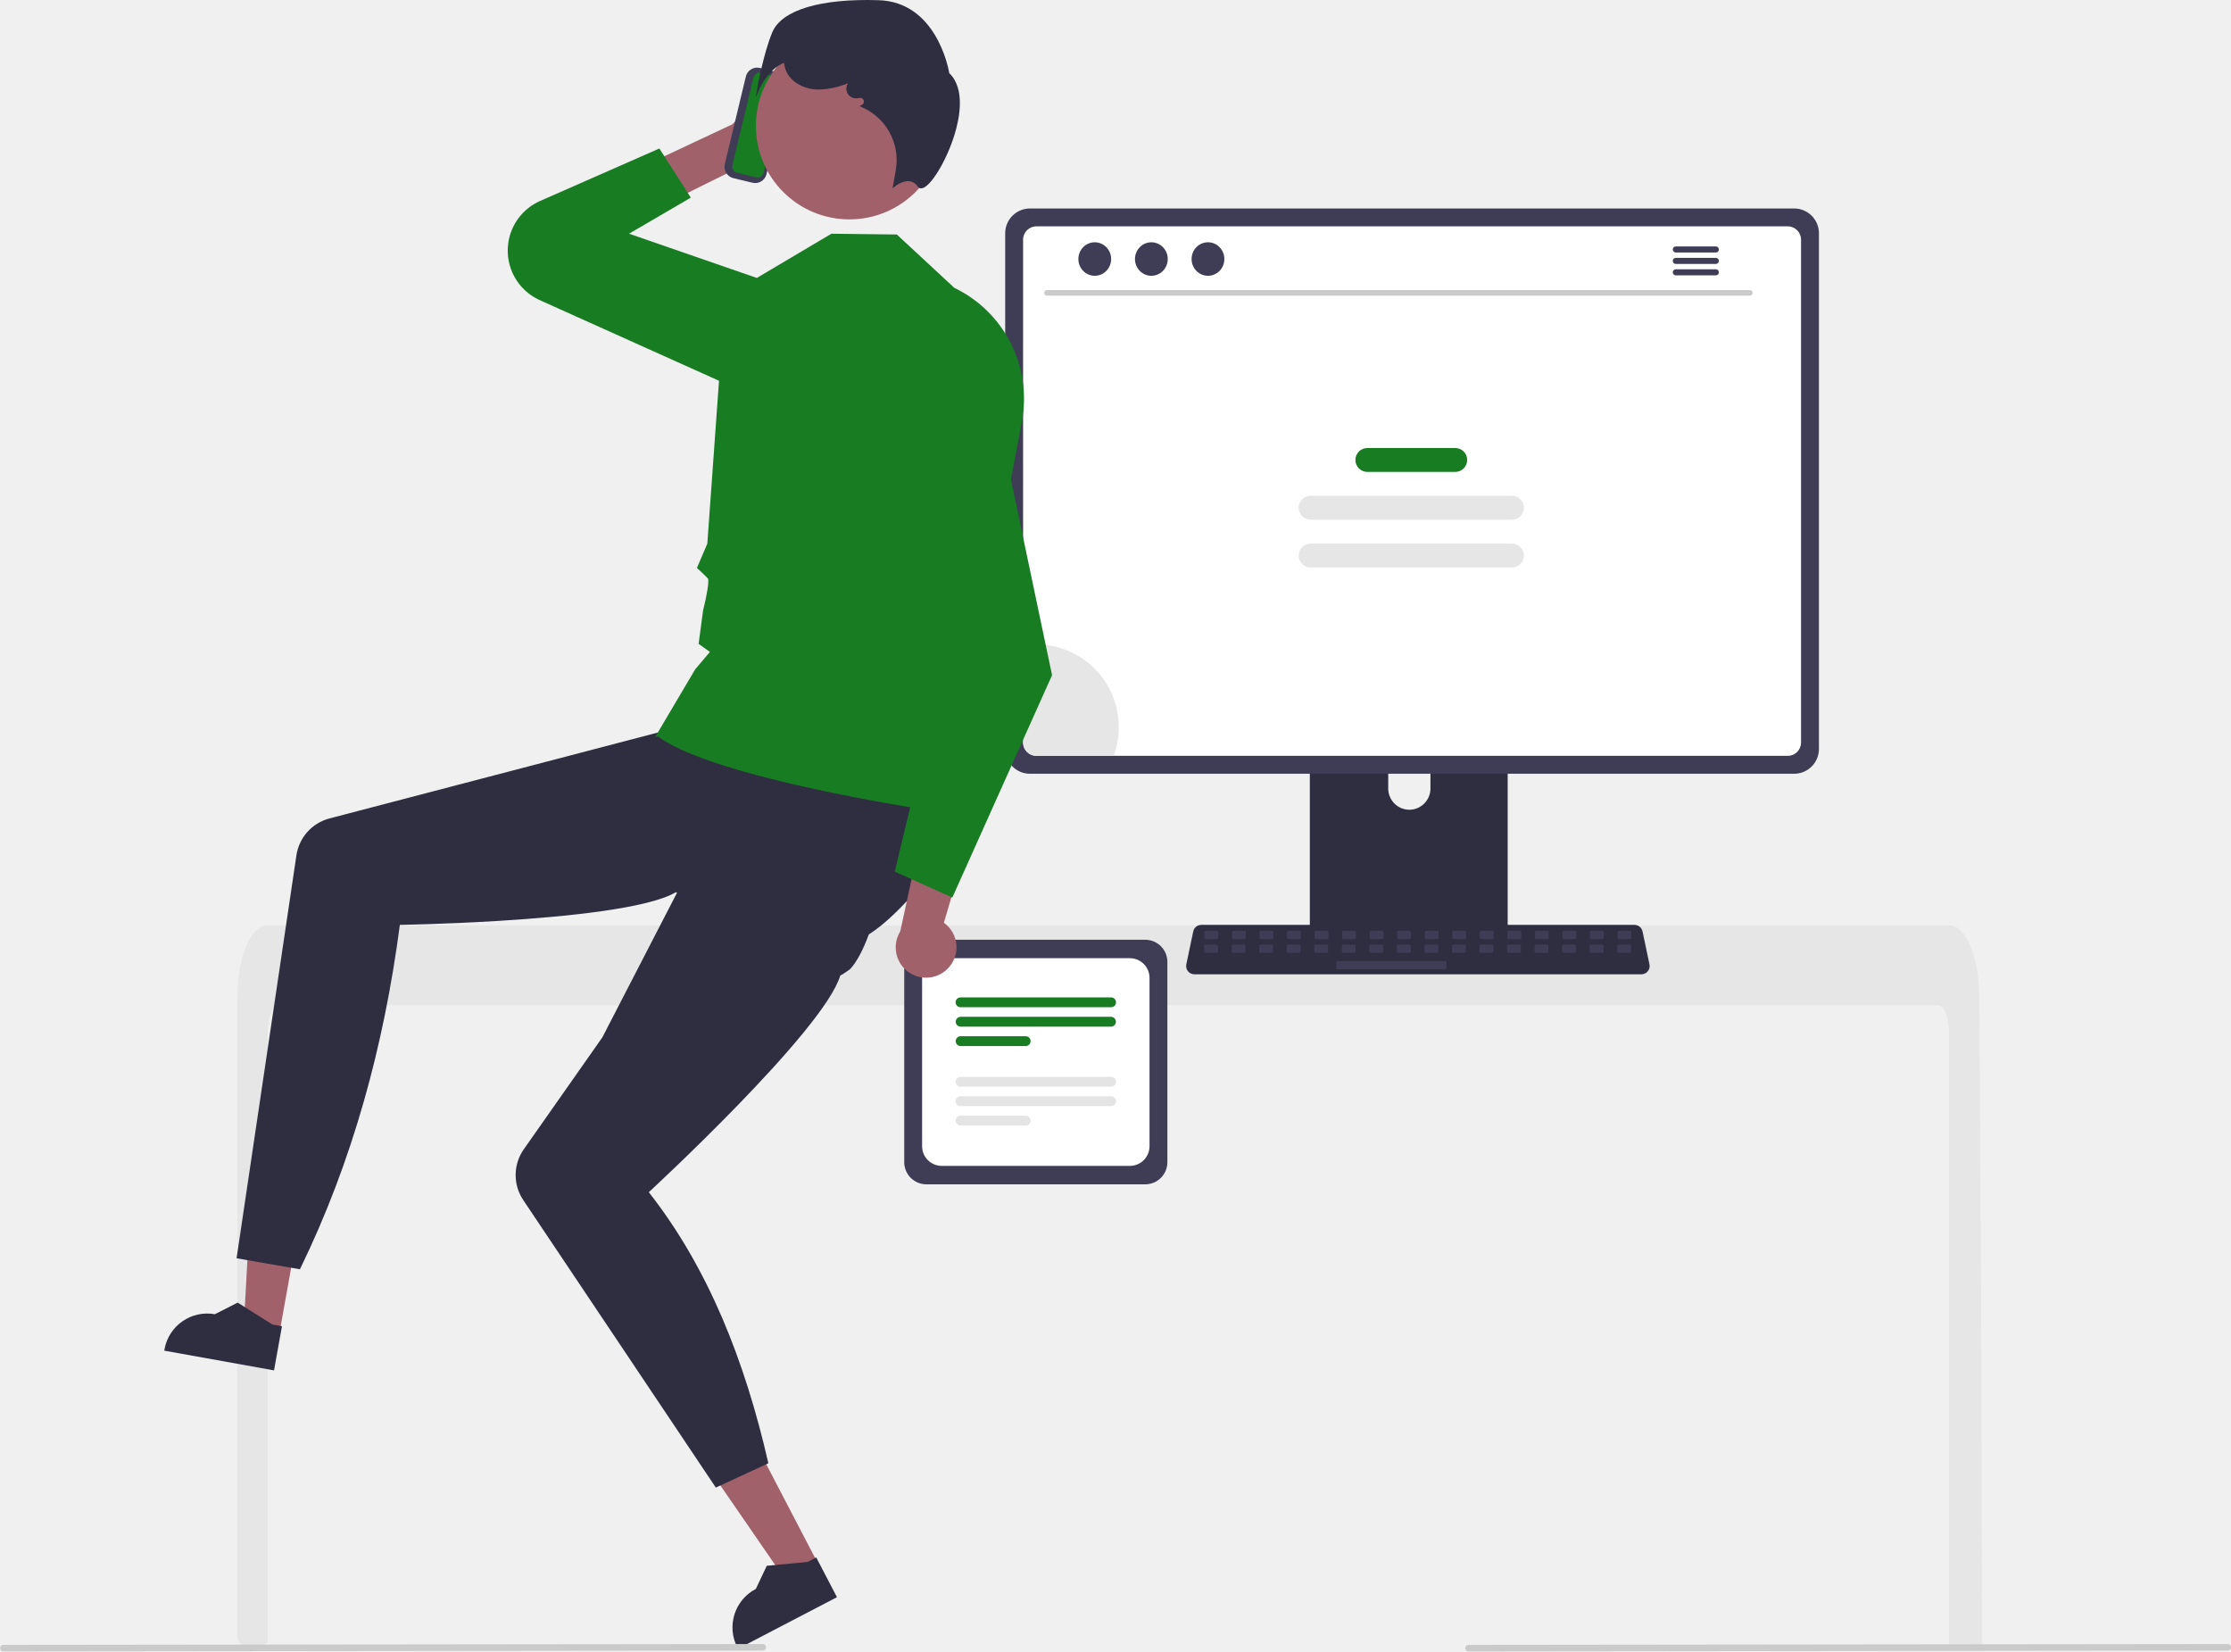
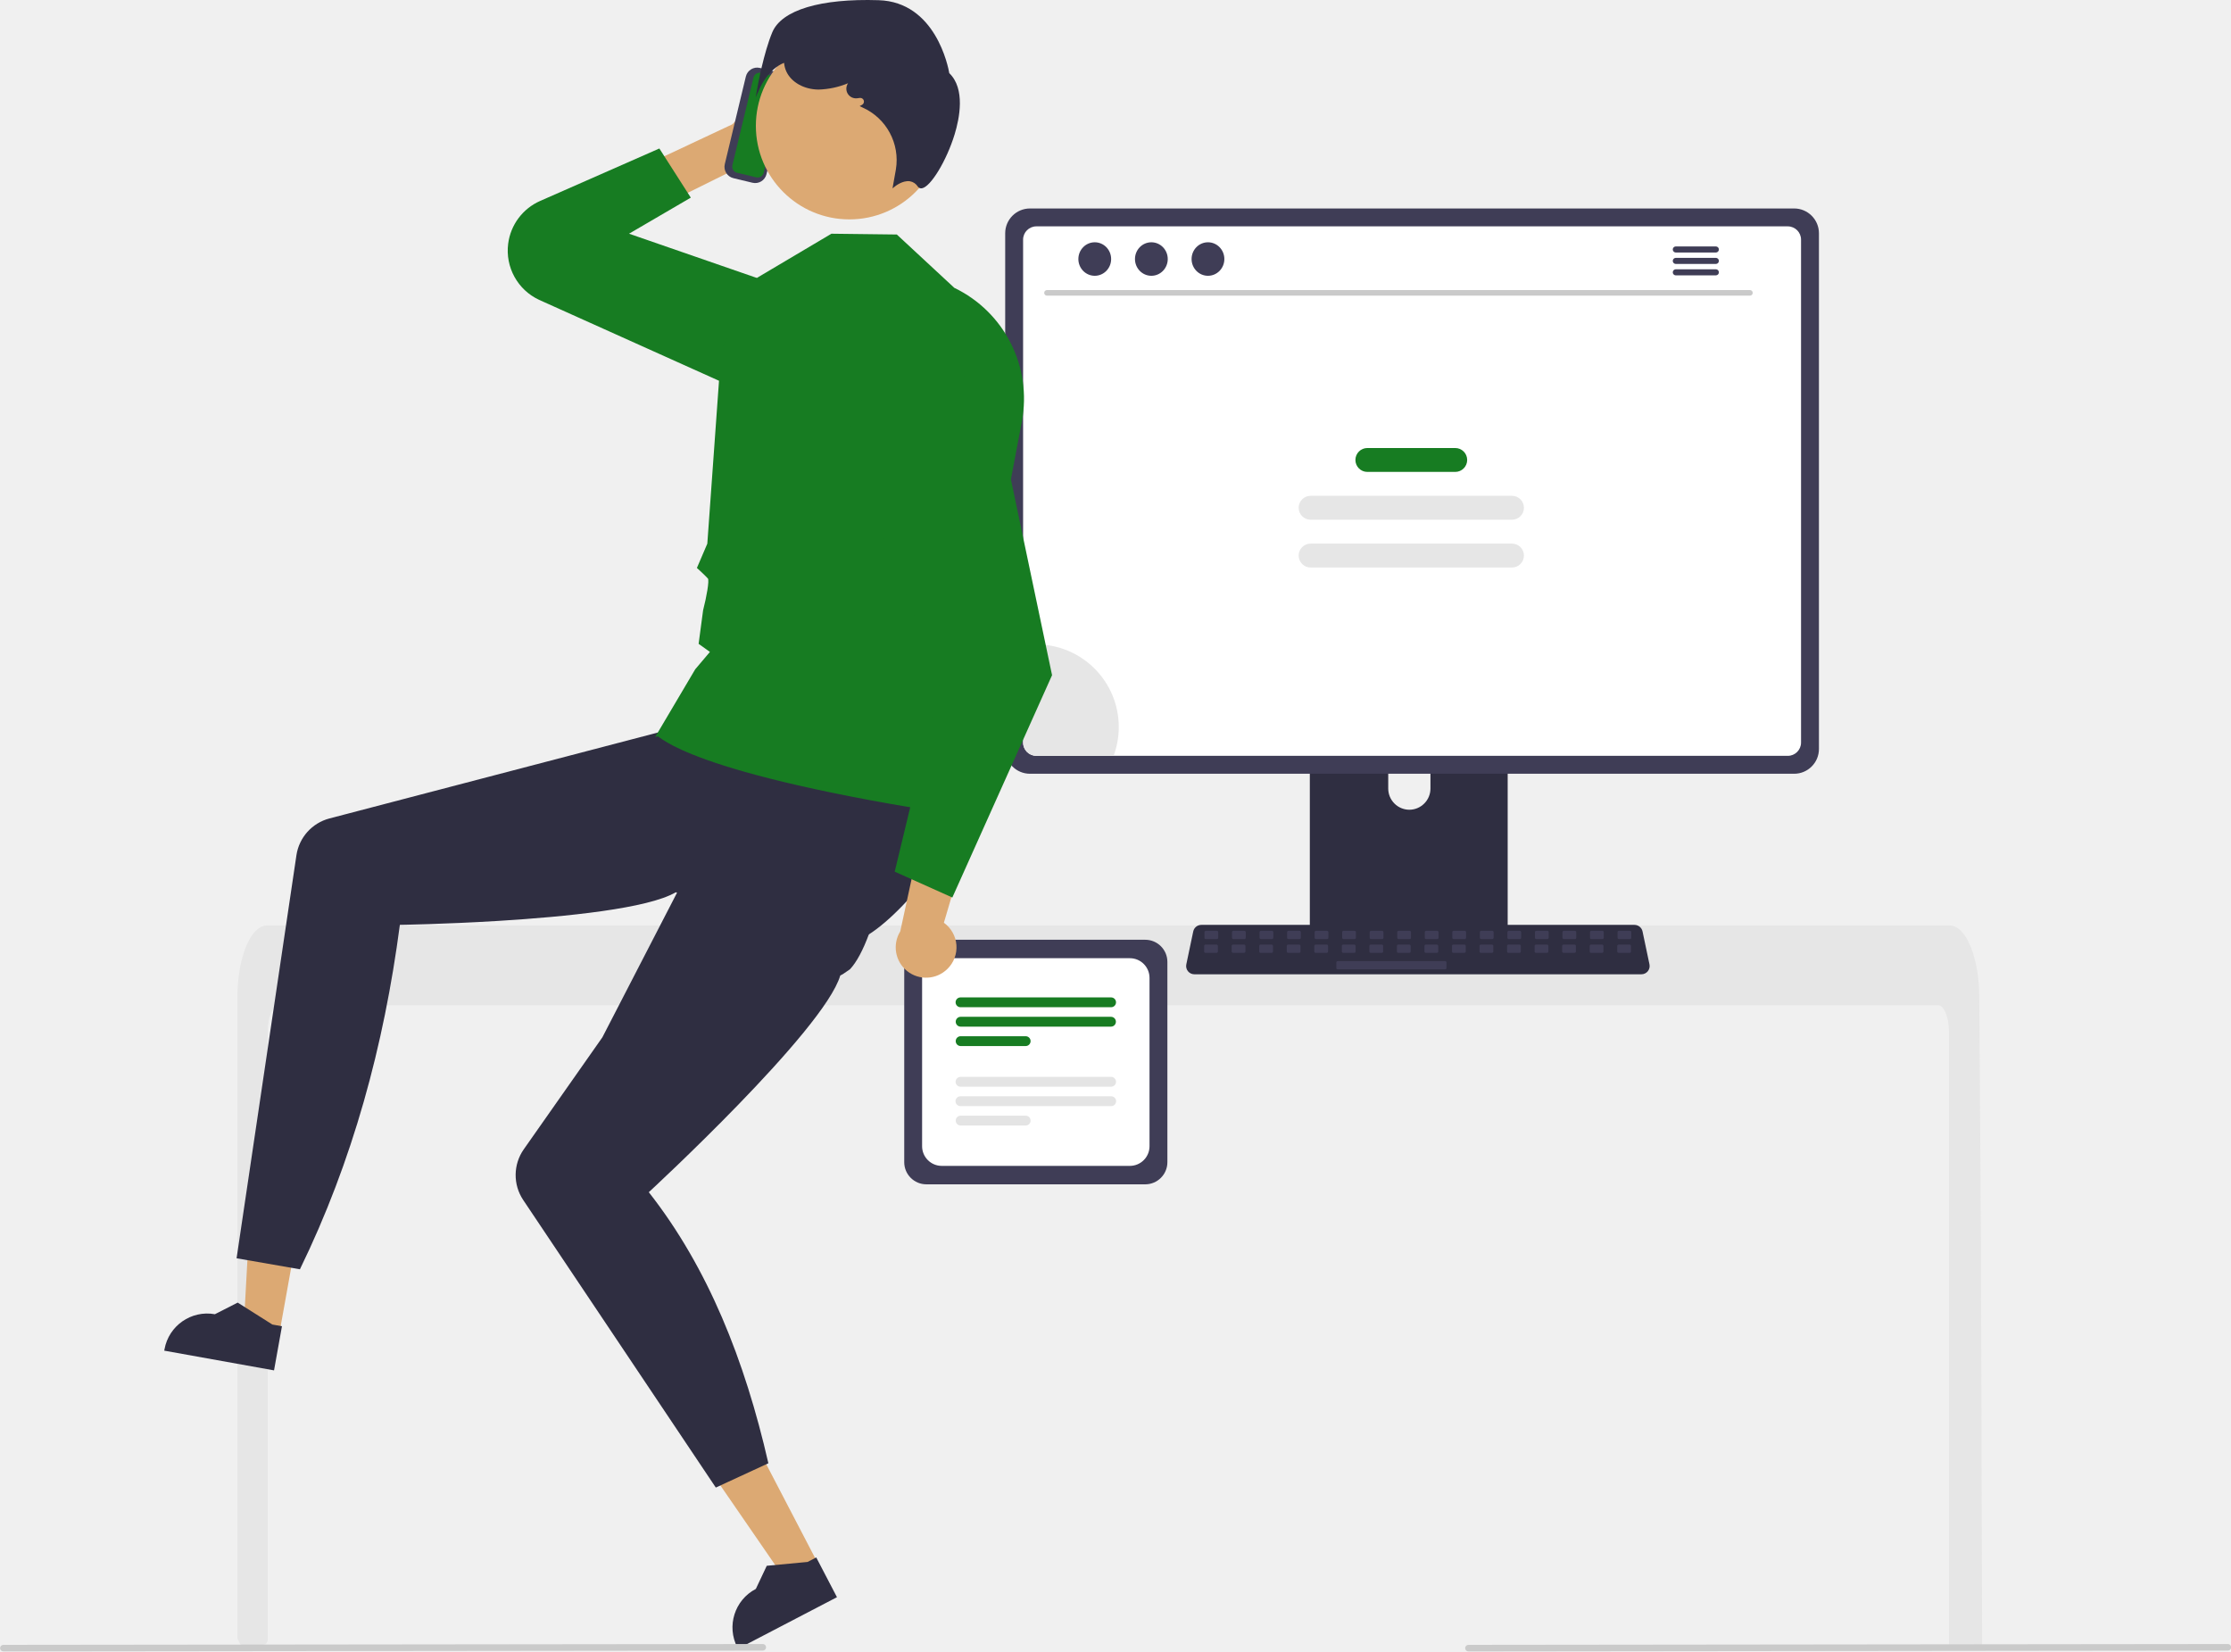
<svg xmlns="http://www.w3.org/2000/svg" data-name="Layer 1" width="810.131" height="599.609" viewBox="0 0 810.131 599.609">
-   <path d="M431.331,209.196l8.563,13.383,30.548-15.144,15.706-4.802a12.192,12.192,0,0,0,4.805-20.524h0a12.192,12.192,0,0,0-16.946.2l-13.18,13.046Z" transform="translate(-194.9343 -150.1956)" fill="#a0616a" />
+   <path d="M431.331,209.196l8.563,13.383,30.548-15.144,15.706-4.802a12.192,12.192,0,0,0,4.805-20.524h0a12.192,12.192,0,0,0-16.946.2l-13.18,13.046Z" transform="translate(-194.9343 -150.1956)" fill="#DCA973" />
  <path d="M445.781,221.955l-11.417-17.844-43.289,19.045a19.71,19.71,0,0,0-11.611,15.521h0a19.71,19.71,0,0,0,11.244,20.395l69.007,31.032a20.119,20.119,0,0,0,26.513-9.332h0a20.119,20.119,0,0,0-11.113-27.805l-51.765-17.919Z" transform="translate(-194.9343 -150.1956)" fill="#177c22" />
  <path d="M902.658,524.88c0-5.36-1.8-9.71-4.01-9.72h-602.49c-2.22.01-4.01,4.36-4.02,9.72v220.643a2.003,2.003,0,0,1-1.809,1.994q-2.426.233-4.851.433c-.04,0-.08.01-.12.01-.88.08-1.76.14-2.64.21h-.01q-.679-1.255-1.342-2.533a2.011,2.011,0,0,1-.228-.929V512.27c0-1.48.06-2.97.16-4.44a56.885,56.885,0,0,1,.75-6.02c1.69-9.29,5.51-15.58,9.85-15.6h611a4.683,4.683,0,0,1,1.84.39,7.174,7.174,0,0,1,2.27,1.59,14.069,14.069,0,0,1,2.23,3.05c2.14,3.77,3.67,9.39,4.21,15.93,0,.06.01.12.01.18.14,1.62.21,3.27.2,4.92l.14,21.43.09,12.78.27,40.1.1,14.24.44,146.2v0a2,2,0,0,1-2,2h-8.04a2,2,0,0,1-2-2Z" transform="translate(-194.9343 -150.1956)" fill="#e6e6e6" />
-   <polygon points="101.479 483.961 88.516 481.633 91.326 430.523 110.459 433.959 101.479 483.961" fill="#a0616a" />
+   <polygon points="101.479 483.961 88.516 481.633 91.326 430.523 110.459 433.959 101.479 483.961" fill="#DCA973" />
  <path d="M294.442,647.762l-39.864-7.158.091-.504a15.765,15.765,0,0,1,18.302-12.73l.001 0,8.274-4.217,12.594,7.964,3.48.625Z" transform="translate(-194.9343 -150.1956)" fill="#2f2e41" />
  <path d="M610.807,580.21H531.318a8.044,8.044,0,0,1-8.035-8.035v-72.729A8.044,8.044,0,0,1,531.318,491.411h79.489a8.044,8.044,0,0,1,8.035,8.035v72.729A8.044,8.044,0,0,1,610.807,580.21Z" transform="translate(-194.9343 -150.1956)" fill="#3f3d56" />
  <path d="M605.22,573.513H536.905a7.142,7.142,0,0,1-7.134-7.134V505.242a7.142,7.142,0,0,1,7.134-7.134h68.314a7.142,7.142,0,0,1,7.134,7.134v61.137A7.142,7.142,0,0,1,605.22,573.513Z" transform="translate(-194.9343 -150.1956)" fill="#fff" />
  <path d="M598.405,515.907H543.72a1.783,1.783,0,1,1,0-3.567H598.405a1.783,1.783,0,1,1,0,3.567Z" transform="translate(-194.9343 -150.1956)" fill="#177c22" />
  <path d="M598.405,522.955H543.72a1.784,1.784,0,0,1,0-3.567H598.405a1.784,1.784,0,0,1,0,3.567Z" transform="translate(-194.9343 -150.1956)" fill="#177c22" />
  <path d="M567.425,530.002H543.72a1.784,1.784,0,0,1,0-3.567h23.705a1.784,1.784,0,0,1,0,3.567Z" transform="translate(-194.9343 -150.1956)" fill="#177c22" />
  <path d="M598.405,544.761H543.72a1.783,1.783,0,1,1,0-3.567H598.405a1.783,1.783,0,1,1,0,3.567Z" transform="translate(-194.9343 -150.1956)" fill="#e4e4e4" />
  <path d="M598.405,551.809H543.72a1.784,1.784,0,1,1,0-3.567H598.405a1.784,1.784,0,1,1,0,3.567Z" transform="translate(-194.9343 -150.1956)" fill="#e4e4e4" />
  <path d="M567.425,558.856H543.72a1.784,1.784,0,0,1,0-3.567h23.705a1.784,1.784,0,0,1,0,3.567Z" transform="translate(-194.9343 -150.1956)" fill="#e4e4e4" />
  <path d="M738.942,385.934H674.023a3.464,3.464,0,0,0-3.459,3.467V491.955h71.845V389.402A3.466,3.466,0,0,0,738.942,385.934ZM706.701,444.204a7.702,7.702,0,0,1-7.666-7.666V424.709a7.666,7.666,0,0,1,15.332,0v11.829a7.702,7.702,0,0,1-7.666,7.666Z" transform="translate(-194.9343 -150.1956)" fill="#2f2e41" />
  <path d="M670.341,488.675v9.894a1.938,1.938,0,0,0,1.934,1.934h68.422a1.944,1.944,0,0,0,1.934-1.934V488.675Z" transform="translate(-194.9343 -150.1956)" fill="#3f3d56" />
  <path d="M846.443,225.888H568.938a9.008,9.008,0,0,0-8.994,8.994V422.144a9.003,9.003,0,0,0,8.994,8.994H846.443a9.003,9.003,0,0,0,8.994-8.994V234.882A9.008,9.008,0,0,0,846.443,225.888Z" transform="translate(-194.9343 -150.1956)" fill="#3f3d56" />
  <path d="M844.126,232.384h-272.87a4.82,4.82,0,0,0-4.81,4.82v182.62a4.818,4.818,0,0,0,4.81,4.81h272.87a4.818,4.818,0,0,0,4.81-4.81v-182.62A4.82,4.82,0,0,0,844.126,232.384Z" transform="translate(-194.9343 -150.1956)" fill="#fff" />
  <path d="M790.976,503.947H628.633a2.986,2.986,0,0,1-2.922-3.602l2.519-11.964a2.999,2.999,0,0,1,2.922-2.371H788.457a2.999,2.999,0,0,1,2.922,2.371l2.519,11.964a2.986,2.986,0,0,1-2.922,3.602Z" transform="translate(-194.9343 -150.1956)" fill="#2f2e41" />
  <rect x="437.37" y="337.969" width="5" height="3" rx="0.488" fill="#3f3d56" />
  <rect x="447.37" y="337.969" width="5" height="3" rx="0.488" fill="#3f3d56" />
  <rect x="457.37" y="337.969" width="5" height="3" rx="0.488" fill="#3f3d56" />
  <rect x="467.37" y="337.969" width="5" height="3" rx="0.488" fill="#3f3d56" />
  <rect x="477.37" y="337.969" width="5" height="3" rx="0.488" fill="#3f3d56" />
  <rect x="487.37" y="337.969" width="5" height="3" rx="0.488" fill="#3f3d56" />
  <rect x="497.37" y="337.969" width="5" height="3" rx="0.488" fill="#3f3d56" />
  <rect x="507.37" y="337.969" width="5" height="3" rx="0.488" fill="#3f3d56" />
  <rect x="517.37" y="337.969" width="5" height="3" rx="0.488" fill="#3f3d56" />
  <rect x="527.37" y="337.969" width="5" height="3" rx="0.488" fill="#3f3d56" />
  <rect x="537.37" y="337.969" width="5" height="3" rx="0.488" fill="#3f3d56" />
  <rect x="547.37" y="337.969" width="5" height="3" rx="0.488" fill="#3f3d56" />
  <rect x="557.37" y="337.969" width="5" height="3" rx="0.488" fill="#3f3d56" />
  <rect x="567.37" y="337.969" width="5" height="3" rx="0.488" fill="#3f3d56" />
  <rect x="577.37" y="337.969" width="5" height="3" rx="0.488" fill="#3f3d56" />
  <rect x="587.37" y="337.969" width="5" height="3" rx="0.488" fill="#3f3d56" />
  <rect x="437.252" y="342.969" width="5" height="3" rx="0.488" fill="#3f3d56" />
  <rect x="447.252" y="342.969" width="5" height="3" rx="0.488" fill="#3f3d56" />
  <rect x="457.252" y="342.969" width="5" height="3" rx="0.488" fill="#3f3d56" />
  <rect x="467.252" y="342.969" width="5" height="3" rx="0.488" fill="#3f3d56" />
  <rect x="477.252" y="342.969" width="5" height="3" rx="0.488" fill="#3f3d56" />
  <rect x="487.252" y="342.969" width="5" height="3" rx="0.488" fill="#3f3d56" />
  <rect x="497.252" y="342.969" width="5" height="3" rx="0.488" fill="#3f3d56" />
  <rect x="507.252" y="342.969" width="5" height="3" rx="0.488" fill="#3f3d56" />
  <rect x="517.252" y="342.969" width="5" height="3" rx="0.488" fill="#3f3d56" />
  <rect x="527.252" y="342.969" width="5" height="3" rx="0.488" fill="#3f3d56" />
  <rect x="537.252" y="342.969" width="5" height="3" rx="0.488" fill="#3f3d56" />
  <rect x="547.252" y="342.969" width="5" height="3" rx="0.488" fill="#3f3d56" />
  <rect x="557.252" y="342.969" width="5" height="3" rx="0.488" fill="#3f3d56" />
  <rect x="567.252" y="342.969" width="5" height="3" rx="0.488" fill="#3f3d56" />
  <rect x="577.252" y="342.969" width="5" height="3" rx="0.488" fill="#3f3d56" />
  <rect x="587.252" y="342.969" width="5" height="3" rx="0.488" fill="#3f3d56" />
  <rect x="485.252" y="348.969" width="40" height="3" rx="0.488" fill="#3f3d56" />
  <path d="M825.334,732.182l-7.71-12.39-1.54,7.08c-.27,1.24-.54,2.5-.79,3.75-2.19-1.87-4.52-3.6-6.8-5.26q-10.5-7.62-20.99-15.26l2.19,12.7c1.35,7.82,2.76,15.8,6.1,22.95.37.81.77,1.61,1.2,2.39h32.54a10.487,10.487,0,0,0,.54-2.24.775.775,0,0,0,.01-.15C830.594,740.902,827.914,736.332,825.334,732.182Z" transform="translate(-194.9343 -150.1956)" fill="#f0f0f0" />
  <path d="M385.334,732.182l-7.71-12.39-1.54,7.08c-.27,1.24-.54,2.5-.79,3.75-2.19-1.87-4.52-3.6-6.8-5.26q-10.5-7.62-20.99-15.26l2.19,12.7c1.35,7.82,2.76,15.8,6.1,22.95.37.81.77,1.61,1.2,2.39h32.54a10.487,10.487,0,0,0,.54-2.24.775.775,0,0,0,.01-.15C390.594,740.902,387.914,736.332,385.334,732.182Z" transform="translate(-194.9343 -150.1956)" fill="#f0f0f0" />
  <path d="M1003.875,749.497l-275.75.307a1.191,1.191,0,0,1,0-2.381l275.75-.307a1.191,1.191,0,1,1,0,2.381Z" transform="translate(-194.9343 -150.1956)" fill="#cacaca" />
  <path d="M830.41,257.545H575.086a1.016,1.016,0,0,1,0-2.031H830.41a1.016,1.016,0,0,1,0,2.031Z" transform="translate(-194.9343 -150.1956)" fill="#cacaca" />
  <ellipse cx="397.532" cy="94.052" rx="5.95" ry="6.083" fill="#3f3d56" />
  <ellipse cx="418.088" cy="94.052" rx="5.95" ry="6.083" fill="#3f3d56" />
  <ellipse cx="438.644" cy="94.052" rx="5.95" ry="6.083" fill="#3f3d56" />
  <path d="M818.033,239.672H803.431a1.106,1.106,0,0,0,0,2.211h14.602a1.106,1.106,0,0,0,0-2.211Z" transform="translate(-194.9343 -150.1956)" fill="#3f3d56" />
  <path d="M818.033,243.822H803.431a1.106,1.106,0,0,0,0,2.211h14.602a1.106,1.106,0,0,0,0-2.211Z" transform="translate(-194.9343 -150.1956)" fill="#3f3d56" />
  <path d="M818.033,247.967H803.431a1.106,1.106,0,0,0,0,2.211h14.602a1.106,1.106,0,0,0,0-2.211Z" transform="translate(-194.9343 -150.1956)" fill="#3f3d56" />
  <rect x="492.185" y="162.668" width="40.582" height="8.678" rx="4.339" fill="#177c22" />
  <rect x="471.575" y="180.024" width="81.802" height="8.678" rx="4.339" fill="#e6e6e6" />
  <rect x="471.575" y="197.379" width="81.802" height="8.678" rx="4.339" fill="#e6e6e6" />
  <path d="M601.186,414.164a29.815,29.815,0,0,1-1.88,10.47h-28.05a4.818,4.818,0,0,1-4.81-4.81v-35.28a29.628,29.628,0,0,1,4.74-.38A29.998,29.998,0,0,1,601.186,414.164Z" transform="translate(-194.9343 -150.1956)" fill="#e6e6e6" />
  <path d="M545.843,442.058c-.42,12.15-26.26,44.93-39.85,49.63-2.31.8-3.66,1.24-3.66,1.24l-4.73-1.43-57.28-17.33c-10.03,5.9-39.95,8.9-64.5,10.4-19.54,1.19-35.69,1.43-35.69,1.43-5.765,43.841-17.125,85.778-36.29,125.06l-23-4L302.571,460.738a16.3,16.3,0,0,1,11.998-13.375l156.304-40.885s8.62-1.56,26.8,7.21C527.603,428.128,546.143,433.218,545.843,442.058Z" transform="translate(-194.9343 -150.1956)" fill="#2f2e41" />
-   <polygon points="297.161 567.951 285.481 574.036 256.449 531.879 273.689 522.897 297.161 567.951" fill="#a0616a" />
+   <polygon points="297.161 567.951 285.481 574.036 256.449 531.879 273.689 522.897 297.161 567.951" fill="#DCA973" />
  <path d="M498.856,730.117l-35.919,18.714-.237-.454a15.765,15.765,0,0,1,6.696-21.265l.001-0,3.967-8.396,14.835-1.4,3.135-1.634Z" transform="translate(-194.9343 -150.1956)" fill="#2f2e41" />
  <path d="M515.976,439.707c5.242,10.969-2.526,51.98-12.406,62.428l-2.623,1.784-.887.462c-5.927,20.048-69.529,78.684-69.529,78.684,21.484,27.368,34.873,61.017,43.416,98.427l-19.086,8.817-69.926-104.39a16.3,16.3,0,0,1,.202-18.437L413.664,526.846l46.484-90.04C493.363,435.782,512.157,431.729,515.976,439.707Z" transform="translate(-194.9343 -150.1956)" fill="#2f2e41" />
  <path d="M544.236,446.325c-100.393-15.267-109.54-28.997-110.522-28.753l-.871.217,14.545-24.585,5.335-6.302-4.104-2.933,1.628-12.184c1.27-4.936,2.298-10.748,1.75-11.527-1.131-1.253-3.65-3.53-3.675-3.553l-.324-.293,3.781-8.822,5.064-70.534,13.055-26.026,26.945-15.974,23.75.287,20.872,19.359a44.674,44.674,0,0,1,24.534,48.539l-10.602,55.998-3.9,28.863,6.364,6.363-3.96,3.96-2.354,13.484,2.411,15.271c1.885,13.875-6.496,14.702-7.115,14.875-.037.011-1.858,4.777-1.935,4.777C544.715,446.834,544.699,446.396,544.236,446.325Z" transform="translate(-194.9343 -150.1956)" fill="#177c22" />
-   <path d="M538.965,502A10.962,10.962,0,0,0,537.68,485.24l11.013-37.367-19.361,5.912-7.49,34.578a11.022,11.022,0,0,0,17.123,13.637Z" transform="translate(-194.9343 -150.1956)" fill="#a0616a" />
+   <path d="M538.965,502A10.962,10.962,0,0,0,537.68,485.24l11.013-37.367-19.361,5.912-7.49,34.578a11.022,11.022,0,0,0,17.123,13.637Z" transform="translate(-194.9343 -150.1956)" fill="#DCA973" />
  <path d="M540.753,476.072l-20.927-9.387,16.786-69.709-31.261-75.887a27.638,27.638,0,0,1,19.87-37.573h0A27.667,27.667,0,0,1,557.951,304.879l19.012,90.467Z" transform="translate(-194.9343 -150.1956)" fill="#177c22" />
  <path d="M458.123,209.789l7.649-31.814a4.227,4.227,0,0,1,5.093-3.118l6.934,1.667a4.227,4.227,0,0,1,3.118,5.093l-7.649,31.814a4.227,4.227,0,0,1-5.093,3.118l-6.934-1.667A4.227,4.227,0,0,1,458.123,209.789Z" transform="translate(-194.9343 -150.1956)" fill="#3f3d56" />
  <path d="M471.286,176.675a2.278,2.278,0,0,0-2.744,1.68l-7.649,31.814a2.278,2.278,0,0,0,1.68,2.744l6.934,1.667a2.278,2.278,0,0,0,2.744-1.68l7.649-31.814a2.278,2.278,0,0,0-1.68-2.744Z" transform="translate(-194.9343 -150.1956)" fill="#177c22" />
-   <circle cx="308.432" cy="45.699" r="33.958" fill="#a0616a" />
+   <circle cx="308.432" cy="45.699" r="33.958" fill="#DCA973" />
  <path d="M519.029,218.6l1.223-6.878a20.909,20.909,0,0,0-12.112-22.496l-1.049-.507.864-.462a1.334,1.334,0,0,0-.794-2.5l-.981.122a3.494,3.494,0,0,1-3.296-5.458,30.328,30.328,0,0,1-10.675,2.295c-5.308-.04-9.92-2.627-11.75-6.592a9.513,9.513,0,0,1-.811-3.118c-5.607,2.209-8.63,8.833-8.662,8.902l-1.658,3.699.709-3.991c.021-.122,2.192-12.209,5.338-19.709h0c3.383-8.063,17.467-12.313,38.625-11.641,20.666.649,25.25,24.212,25.644,26.492,5.871,5.649,3.738,16.344,1.932,22.243-2.924,9.553-8.695,19.059-11.875,19.56a1.467,1.467,0,0,1-1.498-.637,4.222,4.222,0,0,0-2.889-1.918c-2.569-.365-5.221,1.741-5.248,1.762Z" transform="translate(-194.9343 -150.1956)" fill="#2f2e41" />
  <path d="M471.875,749.497l-275.75.307a1.191,1.191,0,0,1,0-2.381l275.75-.307a1.191,1.191,0,1,1,0,2.381Z" transform="translate(-194.9343 -150.1956)" fill="#cacaca" />
</svg>
